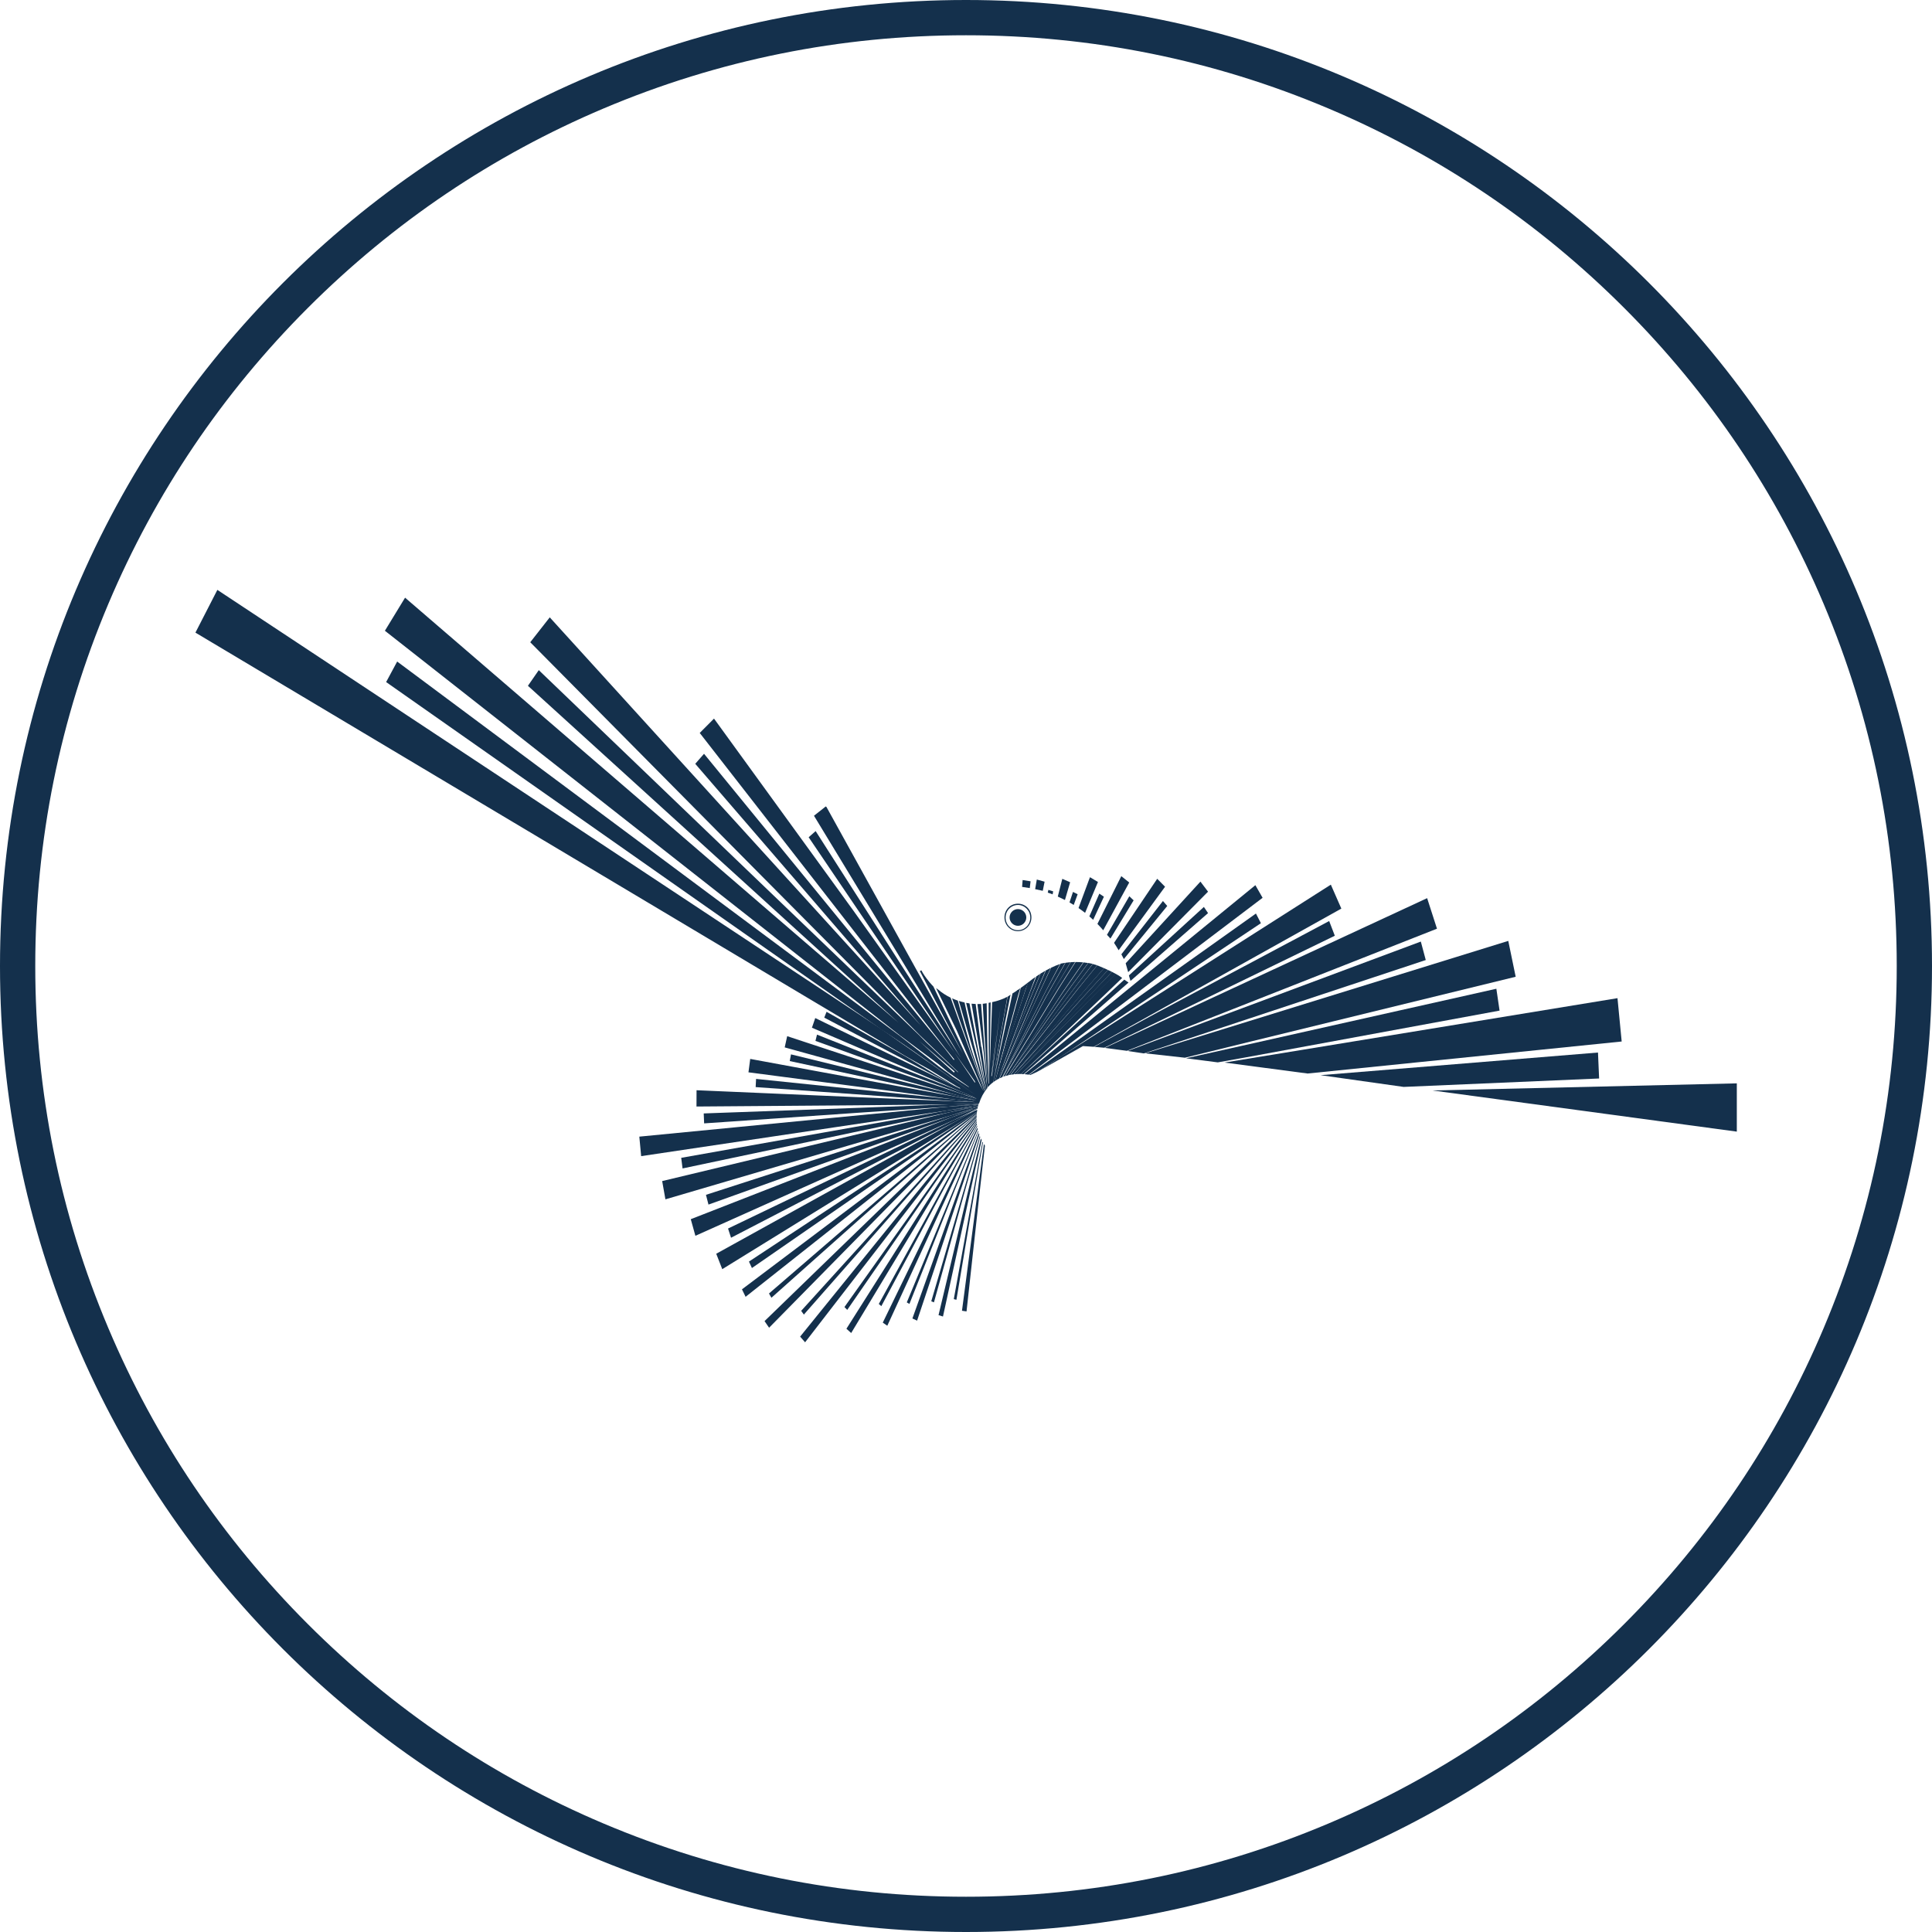
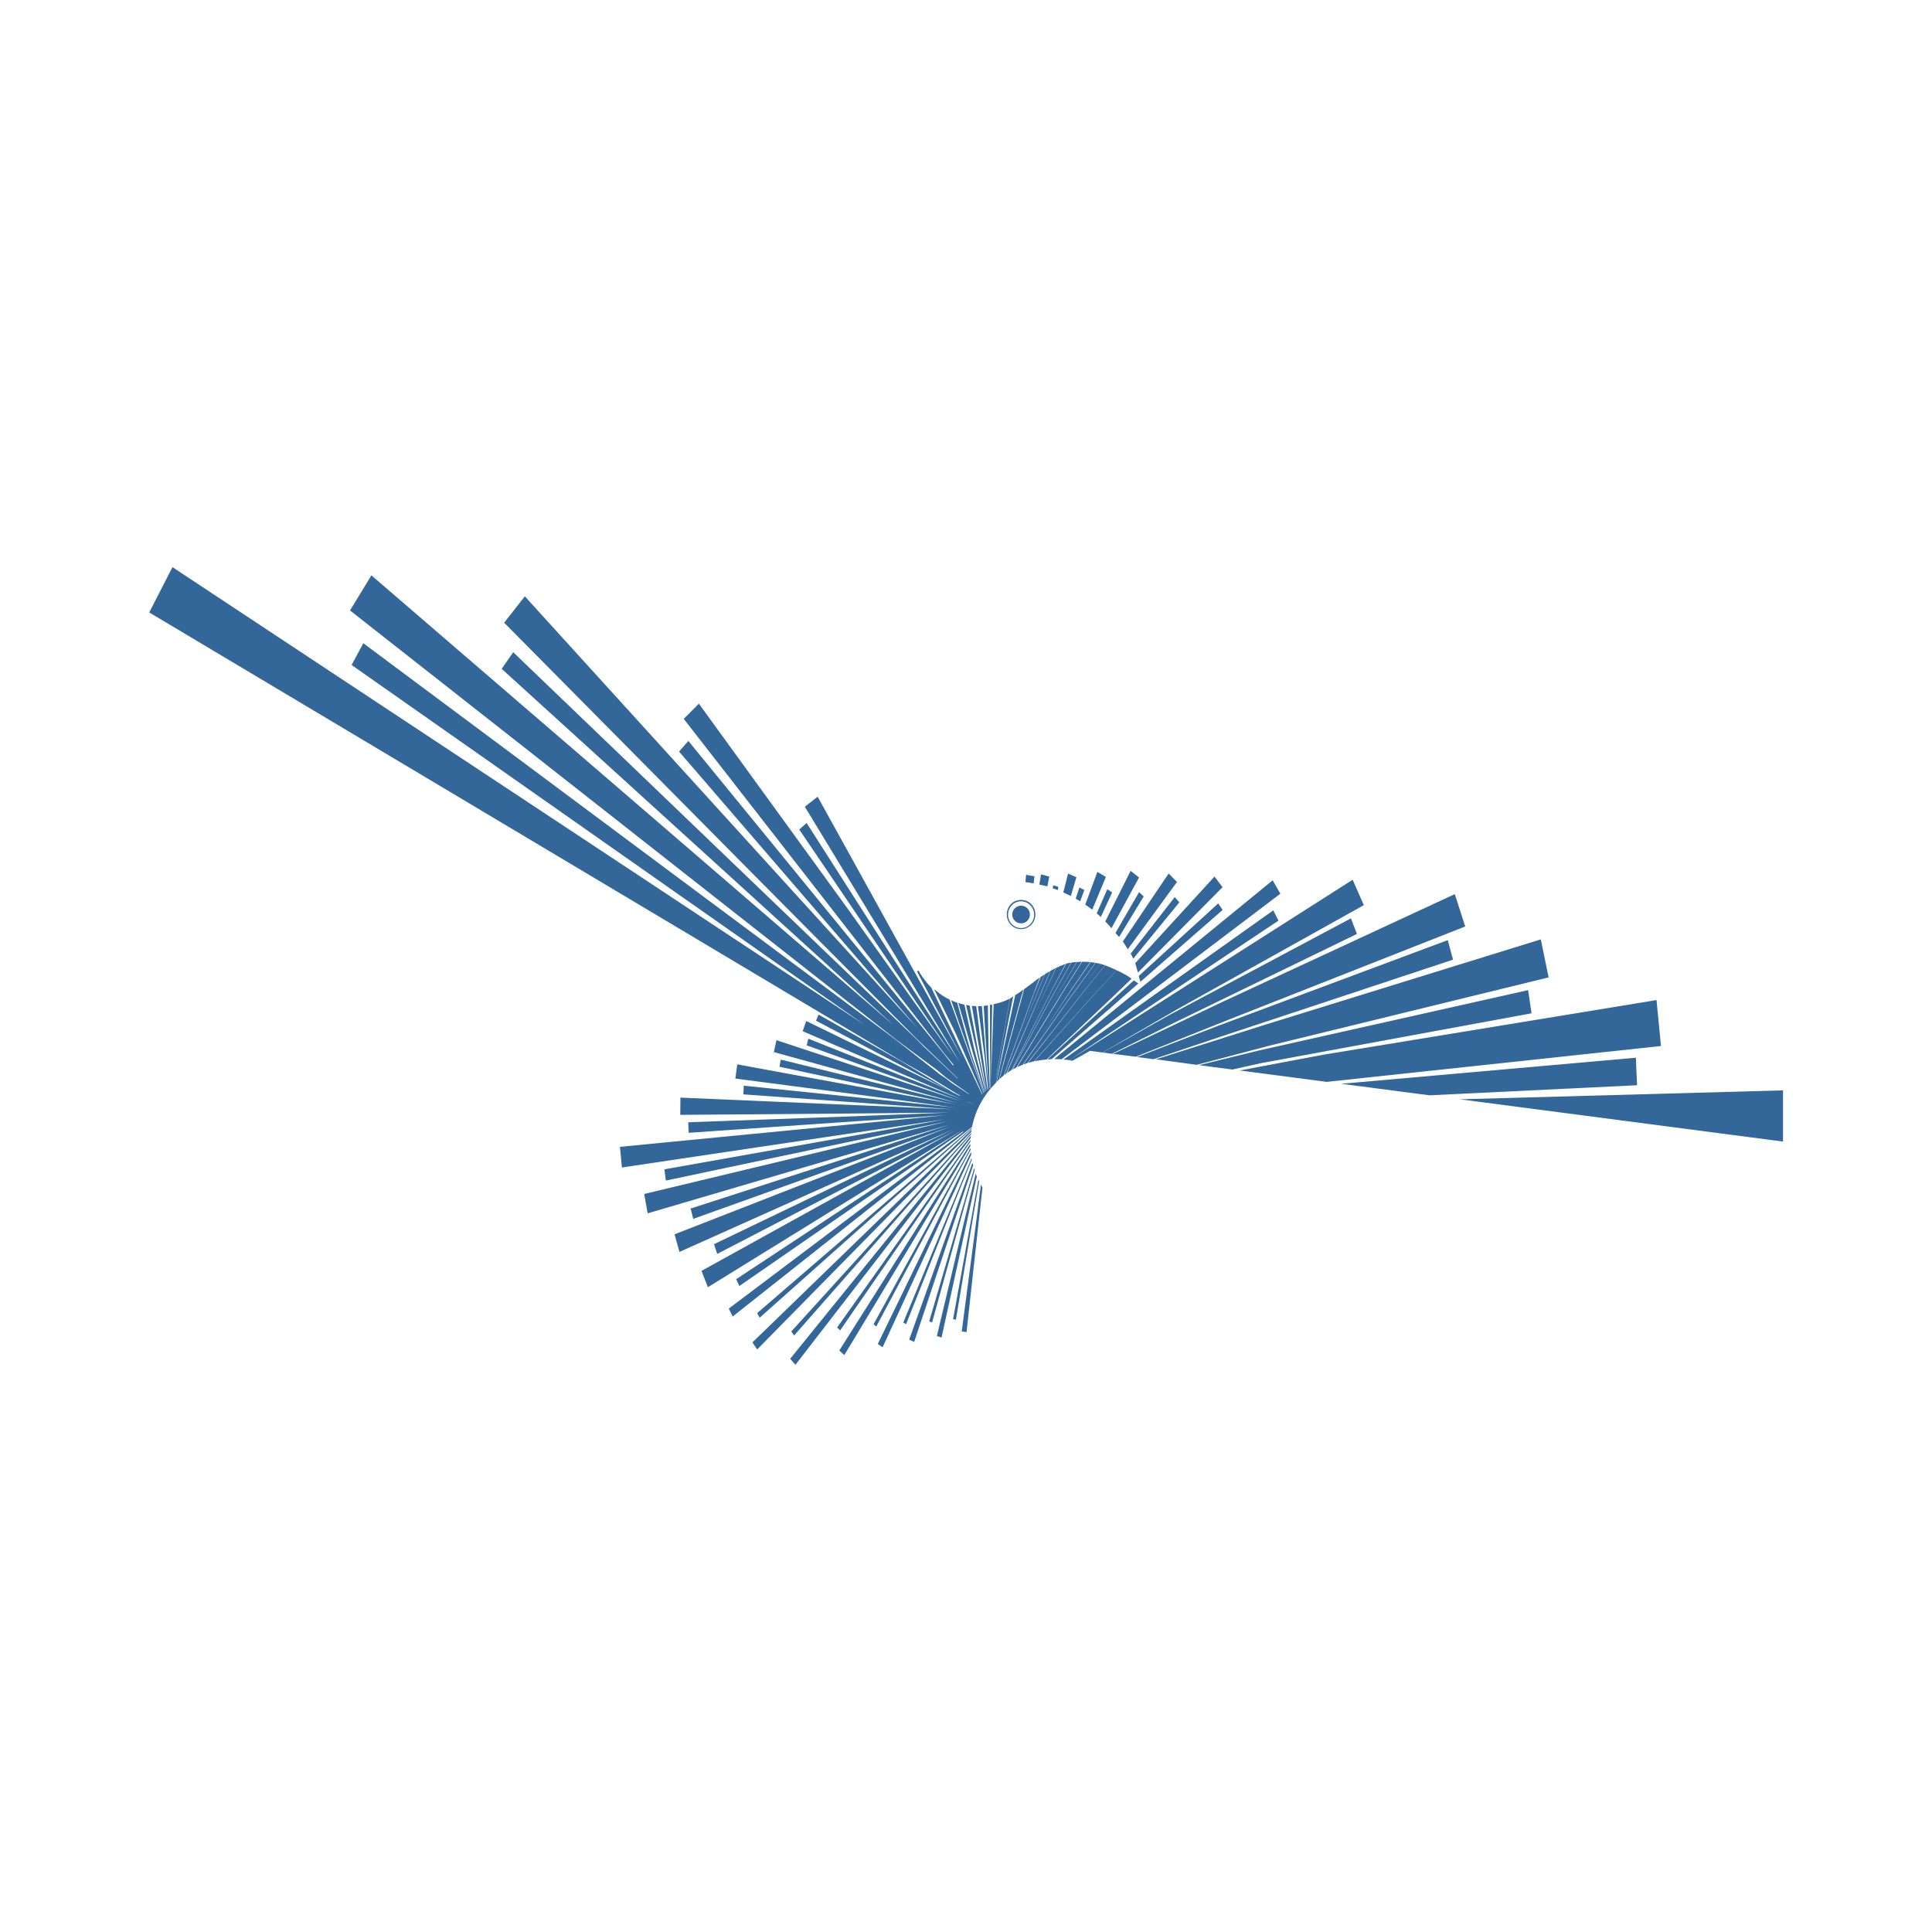
<svg xmlns="http://www.w3.org/2000/svg" id="Layer_2" data-name="Layer 2" viewBox="0 0 547.88 547.88">
  <g id="Layer_1-2" data-name="Layer 1">
-     <rect x="30.5" y="30.5" width="486.88" height="486.88" fill="none" />
-     <path d="M273.94,10c35.64,0,70.2,6.98,102.73,20.74,31.43,13.29,59.66,32.33,83.9,56.57,24.24,24.24,43.28,52.47,56.57,83.9,13.76,32.53,20.74,67.1,20.74,102.73s-6.98,70.2-20.74,102.73c-13.29,31.43-32.33,59.66-56.57,83.9-24.24,24.24-52.47,43.28-83.9,56.57-32.53,13.76-67.1,20.74-102.73,20.74s-70.2-6.98-102.73-20.74c-31.43-13.29-59.66-32.33-83.9-56.57-24.24-24.24-43.28-52.47-56.57-83.9-13.76-32.53-20.74-67.1-20.74-102.73s6.98-70.2,20.74-102.73c13.29-31.43,32.33-59.66,56.57-83.9,24.24-24.24,52.47-43.28,83.9-56.57,32.53-13.76,67.1-20.74,102.73-20.74h0ZM273.94,0C122.65,0,0,122.65,0,273.94s122.65,273.94,273.94,273.94,273.94-122.65,273.94-273.94S425.23,0,273.94,0h0Z" fill="#14304c" />
+     <circle cx="273.94" cy="273.94" r="273.94" fill="none" />
+     <circle cx="273.94" cy="273.94" r="273.94" fill="none" />
    <g>
-       <path d="M309.9,273.36l-7.74,10.18-15.75,21.27s.06,0,.08-.01l19.26-24.48,5.39-6.57c-.41-.13-.83-.26-1.24-.38Z" fill="#14304c" />
-       <path d="M313.07,274.55l-5.97,6.82-19.75,23.3s.07-.01.11-.02l19.14-21.3,7.61-8.28c-.38-.18-.76-.35-1.14-.52Z" fill="#14304c" />
-       <path d="M315.69,275.78c-.12-.06-.24-.12-.36-.18l-8.13,8.53-19.15,20.48s.06,0,.1,0l24.04-24.25,4.26-4.16c-.25-.14-.51-.28-.76-.41Z" fill="#14304c" />
-       <path d="M307.28,272.92l-5.74,8.3-15.74,23.73s.05-.02.08-.02l15.39-21.86,7.29-9.98c-.43-.07-.86-.12-1.29-.17Z" fill="#14304c" />
-       <path d="M279.02,324.44l-1.87,14.19-4.35,33.07,1.29.2,3.65-33.17,1.57-13.84c-.1-.15-.2-.3-.29-.45Z" fill="#14304c" />
-       <path d="M278.15,322.87l-3.86,15.92-8.14,34.16,1.26.39,7.53-34.4,3.44-15.63c-.07-.14-.15-.29-.22-.43Z" fill="#14304c" />
-       <path d="M277.56,321.29l-6.26,17.51-12.56,35.09,1.33.62,11.83-35.41,5.81-17.34c-.05-.16-.1-.31-.15-.47Z" fill="#14304c" />
-       <path d="M277.18,319.78l-9.37,19.28-17.47,36.01,1.28.89,16.81-36.53,8.84-19.2c-.03-.15-.06-.3-.09-.45Z" fill="#14304c" />
-       <path d="M277,318.48l-13.35,21.01-23.62,37.32,1.35,1.21,22.86-37.94,12.8-21.2c-.02-.13-.04-.27-.05-.4Z" fill="#14304c" />
-       <path d="M276.93,317.28l-18.59,22.92-31.44,38.84,1.41,1.61,30.67-39.69,17.96-23.24c0-.15-.02-.29-.02-.44Z" fill="#14304c" />
-       <path d="M277.21,314.26l-7.47,2.63-25.55,10-48.3,18.85,1.31,4.71,47.66-21.35,25.52-11.43,6.79-3.24c.01-.06.03-.12.04-.18Z" fill="#14304c" />
-       <path d="M277.33,313.71l-8.15,1.72-28.98,6.94-52.42,12.56.92,5.18,51.97-15.27,28.78-8.44,7.86-2.58s.01-.08.02-.12Z" fill="#14304c" />
-       <path d="M277.47,313.22l-8.96.64-32.1,3.11-55.11,5.36.52,5.53,54.82-8.17,31.78-4.74,9.03-1.64s.02-.06.03-.09Z" fill="#14304c" />
-       <path d="M292.02,251.83l.23-1.91-2.25-.36-.15,1.95c.73.09,1.45.2,2.17.33Z" fill="#14304c" />
-       <polygon points="295.71 252.62 296.23 250.03 294.02 249.42 293.55 252.15 295.71 252.62" fill="#14304c" />
-       <polygon points="302 255.22 303.47 250.19 301.25 249.22 299.97 254.25 302 255.22" fill="#14304c" />
-       <path d="M307.71,258.87l3.65-8.75-2.27-1.36-3.24,8.75c.64.43,1.26.89,1.87,1.36Z" fill="#14304c" />
-       <path d="M312.85,263.82l7.38-13.56-2.25-1.8-6.77,13.54c.57.58,1.12,1.19,1.65,1.81Z" fill="#14304c" />
-       <path d="M317.22,269.47l13.17-18.01-2.23-2.25-12.24,18.16c.49.8.89,1.34,1.3,2.1Z" fill="#14304c" />
-       <path d="M311.16,273.75l-5.2,6.37-19.31,24.66c.28-.05.56-.1.85-.13l19.63-23.26,5.95-6.83-1.92-.81Z" fill="#14304c" />
-       <path d="M317.73,276.97c-.44-.3-.9-.57-1.37-.83l-4.3,4.23-23.87,24.23c.28-.02.55-.04.83-.04.06,0,.12,0,.19,0,.06,0,.12,0,.19,0,.05,0,.1,0,.15,0l23.92-22.65,4.76-4.58c-.17-.13-.33-.25-.51-.37Z" fill="#14304c" />
-       <polygon points="319.93 275.69 342.58 252.86 340.42 250.01 319.22 273.17 319.93 275.69" fill="#14304c" />
-       <path d="M356,251.02l-37.85,30.93-27.67,22.66c.43.03.84.08,1.25.15l27.61-20.84,38.71-29.32-2.05-3.58Z" fill="#14304c" />
-       <polygon points="380.38 257.66 377.4 250.87 328.87 281.79 300.86 299.61 295.13 303.42 307.1 296.65 310.16 296.85 330.55 285.47 380.38 257.66" fill="#14304c" />
-       <polygon points="407.5 263.36 404.71 254.7 342.44 283.59 313.28 297.17 319.56 297.99 344 288.38 407.5 263.36" fill="#14304c" />
-       <polygon points="429.82 276.99 427.72 266.82 354.02 289.63 324.74 298.7 336.02 299.95 355.2 295.23 429.82 276.99" fill="#14304c" />
-       <polygon points="458.69 283.06 369.57 297.67 347.24 301.32 370.81 304.43 459.88 295.35 458.69 283.06" fill="#14304c" />
-       <path d="M278.6,323.77l-2.49,13.6-5.63,31.03.74.2,5.23-31.15,2.3-13.43c-.05-.08-.1-.16-.15-.25Z" fill="#14304c" />
-       <path d="M277.85,322.13l-4.48,15.2-9.28,31.69.76.3,8.86-31.84,4.26-15.03c-.04-.1-.08-.21-.12-.31Z" fill="#14304c" />
-       <path d="M277.37,320.65l-6.89,16.52-13.33,32.16.74.45,12.93-32.46,6.62-16.4c-.03-.09-.06-.18-.08-.27Z" fill="#14304c" />
-       <path d="M277.08,319.18l-9.85,17.8-18.02,32.8.72.62,17.69-33.17,9.5-17.77c-.02-.09-.02-.18-.04-.28Z" fill="#14304c" />
-       <path d="M276.96,317.93l-13.7,19.25-23.79,33.47.79.81,23.42-33.91,13.3-19.28c0-.12,0-.23-.01-.35Z" fill="#14304c" />
-       <path d="M276.93,316.84l-18.66,20.63-31.07,34.26.76,1.06,30.66-34.85,18.31-20.82c0-.1,0-.19,0-.29Z" fill="#14304c" />
-       <path d="M277.04,315.31l-3.85,2.37-21.59,14.21-39.21,25.87.84,1.83,38.82-26.85,24.98-17.25c0-.06.01-.12.02-.18Z" fill="#14304c" />
-       <polygon points="270.38 317.68 248.69 328.1 206.46 348.39 207.31 351 249.11 329.33 271.07 317.95 276.4 314.99 270.38 317.68" fill="#14304c" />
-       <polygon points="269.45 316.4 245.53 324.18 200.2 338.83 200.91 341.6 245.8 325.51 269.74 316.89 276.11 314.43 269.45 316.4" fill="#14304c" />
-       <polygon points="268.41 314.94 241.91 319.68 193.18 328.34 193.56 331.35 242.05 321.11 269.18 315.43 275.76 313.86 268.41 314.94" fill="#14304c" />
-       <polygon points="269.23 313.16 243.73 314.15 199.56 315.75 199.68 318.57 243.78 315.53 268.51 313.86 275.76 313.14 269.23 313.16" fill="#14304c" />
-       <polygon points="270.88 311.81 249.5 309.59 214.41 305.96 214.29 308.28 249.43 310.8 270.01 312.25 276.33 312.5 270.88 311.81" fill="#14304c" />
-       <polygon points="271.77 310.65 253.6 306.16 224.31 299 223.96 300.9 253.43 307.22 271.12 311 276.85 312.03 271.77 310.65" fill="#14304c" />
-       <polygon points="276.73 311.41 273.39 309.93 256.81 303.39 231.69 293.4 231.25 295.18 256.54 304.31 272.63 310.15 276.98 311.56 276.73 311.41" fill="#14304c" />
-       <polygon points="276.18 311.08 273.37 310.01 276.73 311.41 276.18 311.08" fill="#14304c" />
-       <polygon points="234.4 286.93 233.74 288.58 257.58 301.09 271.17 308.25 256.55 299.45 234.4 286.93" fill="#14304c" />
-       <polygon points="255.07 293.66 196.69 250.2 112.63 187.6 109.5 193.42 194.93 253.38 250.04 292.02 268.62 304.31 255.07 293.66" fill="#14304c" />
-       <polygon points="297.3 252.35 297.13 253.13 298.51 253.62 298.66 252.77 297.3 252.35" fill="#14304c" />
-       <path d="M304.49,256.62l1.11-3.03-1.32-.66-.99,2.98c.4.23.8.47,1.19.71Z" fill="#14304c" />
-       <path d="M310.01,260.83l3.04-6.54-1.3-.87-2.83,6.45c.37.32.73.64,1.09.97Z" fill="#14304c" />
-       <path d="M320.25,254.17l-6.33,10.92c.13.13.77.85.98,1.07l6.58-10.84-1.23-1.16Z" fill="#14304c" />
-       <path d="M308.61,273.09l-7.17,9.84-15.42,21.95c.17-.04.34-.07.52-.1l15.61-21.23,7.71-10.21c-.06-.02-.11-.03-.17-.05-.36-.08-.73-.15-1.09-.21Z" fill="#14304c" />
-       <path d="M314.21,275.06l-7.5,8.2-19.12,21.37c.19-.02.4-.02.6-.03l19.15-20.5,7.99-8.5c-.37-.18-.74-.36-1.12-.54Z" fill="#14304c" />
-       <polygon points="318.7 271.97 331.01 256.92 329.79 255.51 318 270.62 318.7 271.97" fill="#14304c" />
-       <path d="M318.84,277.8l-7.92,7.23-21.38,19.54c.25,0,.5.02.75.04l21.35-18.61,8.39-7.37-1.2-.82Z" fill="#14304c" />
-       <path d="M320.59,278.17l21.99-19.23-1.18-1.75-21.26,19.42c.17.54.27,1.05.45,1.56Z" fill="#14304c" />
-       <path d="M356.15,259.07l-37.88,26.93-26.41,18.79c.11.02.22.03.33.05l1.93-.89,6.72-4.28,18.23-12.19,38.5-25.68-1.41-2.74Z" fill="#14304c" />
-       <polygon points="294.13 303.91 295.12 303.4 300.87 299.35 294.13 303.91" fill="#14304c" />
-       <polygon points="378.53 265.36 376.93 261.19 328.6 286.91 310.28 296.87 313.15 297.12 329.46 289.21 378.53 265.36" fill="#14304c" />
-       <polygon points="404.32 272.25 402.92 267.01 341.62 289.88 319.76 298.04 324.37 298.73 342.38 292.77 404.32 272.25" fill="#14304c" />
-       <polygon points="425.25 286.59 424.34 280.39 352.37 296.53 336.33 300.11 345.34 301.27 352.86 299.93 425.25 286.59" fill="#14304c" />
-       <polygon points="453.16 298.48 374.48 304.9 398.05 308.23 453.48 305.84 453.16 298.48" fill="#14304c" />
-       <polygon points="492.53 320.91 492.53 307.22 406.25 309.24 492.53 320.91" fill="#14304c" />
-       <g>
-         <path d="M288.67,264.07c2.07,0,3.82-1.71,3.82-3.9s-1.66-3.9-3.82-3.9-3.82,1.71-3.82,3.9,1.71,3.9,3.82,3.9ZM288.67,256.63c1.92,0,3.5,1.59,3.5,3.58s-1.55,3.58-3.5,3.58-3.5-1.59-3.5-3.58,1.55-3.58,3.5-3.58Z" fill="#14304c" />
-         <path d="M288.67,262.54c1.3,0,2.37-1.07,2.37-2.37s-1.07-2.37-2.37-2.37-2.37,1.07-2.37,2.37,1.07,2.37,2.37,2.37Z" fill="#14304c" />
-       </g>
-       <path d="M285.02,282.98l-3.52,23.16,4.17-23.48c-.21.12-.43.22-.65.31Z" fill="#14304c" />
-       <path d="M282.57,306.26l8.22-25.57.79-2.1c-.36.28-.73.55-1.1.82l-1.12,3.43-6.8,23.43s0,0,0,0Z" fill="#14304c" />
-       <path d="M287.08,281.75l-5.33,24.46c1.77-8.14,3.59-16.28,5.33-24.46h0Z" fill="#14304c" />
-       <path d="M296.58,275.21l-3.31,7.73-9.7,22.78s.02,0,.03-.01l14.37-31.23c-.47.23-.94.48-1.39.73Z" fill="#14304c" />
-       <path d="M293.9,276.86l-1.73,4.32-9.02,24.76s.01,0,.02-.01l9.15-23.17,2.68-6.61c-.37.23-.74.47-1.09.71Z" fill="#14304c" />
-       <path d="M288.38,280.92l-6.22,25.49,6.57-24.24.6-1.93c-.31.23-.63.45-.95.67Z" fill="#14304c" />
-       <path d="M277.02,315.49l-25.86,19.44-40.75,30.7,1.03,2.12,40.25-31.86,25.28-20.04c.01-.12.03-.24.04-.37Z" fill="#14304c" />
-       <path d="M276.97,315.95l-22.6,19.55-36.3,31.31.69,1.21,35.91-31.99,22.3-19.87c0-.08,0-.15,0-.23Z" fill="#14304c" />
-       <path d="M276.96,316.26l-22.81,22.18-37.34,36.2,1.29,1.88,36.62-37.24,22.23-22.55c0-.15,0-.31.02-.46Z" fill="#14304c" />
-       <path d="M277.13,314.68l-.73.31-5.33,2.96-23.34,12.91-44.62,24.68,1.71,4.37,43.73-27,24.65-15.23h0s3.85-2.37,3.85-2.37c.03-.21.05-.42.08-.64Z" fill="#14304c" />
-       <path d="M277.57,312.88l-8.34.29,6.54-.03,1.78-.17s.02-.06.03-.1Z" fill="#14304c" />
-       <path d="M277.54,312.97l-1.7.16h-.07s-7.26.73-7.26.73l8.96-.65c.02-.08.05-.16.07-.24Z" fill="#14304c" />
-       <path d="M277.33,313.71c.03-.14.07-.27.11-.41l-9.03,1.64,7.36-1.08-6.59,1.58,8.15-1.72Z" fill="#14304c" />
-       <path d="M277.21,314.26c.03-.15.06-.29.09-.44l-7.86,2.58,6.66-1.98-6.37,2.47,7.47-2.63Z" fill="#14304c" />
-       <path d="M298.07,274.43l-2.77,5.96-11.81,25.38c.24-.12.49-.22.75-.32l12.27-24.32,4.08-7.76c-.85.3-1.69.66-2.52,1.06Z" fill="#14304c" />
-       <path d="M300.84,273.28s-.08.03-.11.04l-4.13,7.71-12.26,24.37s.03-.01.04-.02l12.18-22.6,5.51-9.75c-.34.05-.67.11-1.01.18-.07.02-.14.03-.22.05Z" fill="#14304c" />
-       <path d="M303.63,272.86l-6.18,10.34-.5.87.51-.9,6.1-10.31c-.47.04-.94.09-1.41.16l-5.45,9.64-12.2,22.67c.18-.07.35-.13.53-.19l1.05-1.85,14.08-23.05,4.74-7.44c-.42,0-.84.03-1.27.06Z" fill="#14304c" />
-       <path d="M305.01,272.81l-4.62,7.28-15.27,25.04c.26-.08.53-.15.81-.21l15.63-23.88,5.61-8.13c-.72-.07-1.44-.1-2.16-.1Z" fill="#14304c" />
-       <path d="M279.98,308.45c.65-.75,1.41-1.41,2.26-1.97l.03-.1,6.44-25.69c-.52.36-1.05.71-1.59,1.03l-5.26,24.47-.11.62s-.04-.02-.06-.02l.16-.73,4.73-24.03s0,0,0,0c-.25.24-.54.44-.85.62l-3.86,21.79,3.37-21.54c-.21.09-.41.18-.61.26-.19.08-.39.15-.58.23-.21.08-.42.16-.63.23-.21.07-.41.13-.62.2-.12.04-.25.07-.38.11-.32.09-.65.17-.99.24-.03,0-.06.01-.08.01l-.73,20.64.09-6.49.23-14.07c-.19.05-.39.09-.58.13l.03,13.94.04,8.79c0,.05-.02.11-.02.16-.03.03-.06.06-.09.09l-.31-9.7-.21-13.16c-.37.06-.75.12-1.12.15l.79,13.11.6,9.94-.79-9.37-1.07-13.64c-.35.02-.7.04-1.04.04l1.79,13.68,1.04,10.06ZM283.8,285.18l-2.5,19.96h-.1l2.6-19.96ZM282.5,292.29l-1.33,12.85h-.05l1.38-12.85Z" fill="#14304c" />
-       <path d="M295.07,276.1l-2.64,6.51-9.19,22.79,8.8-24.07,1.61-4.29c-.23.16-.46.32-.68.47-.5.4-.99.79-1.5,1.17l-.69,2.13-6.48,19.67,5.28-17.79.99-3.34c-.06.04-.12.09-.18.13-.31.22-.61.45-.92.67l-.6,2.27-6.62,24.03v.03c.35-.24.73-.46,1.13-.66l9.78-22.81,3.3-7.74c-.47.27-.94.54-1.39.82Z" fill="#14304c" />
-       <path d="M278.25,296.87h-.01s-1.56-12.16-1.56-12.16c-.39-.01-.78-.04-1.17-.08l2.16,12.42,2.03,11.72-.02.02-2.26-10.98h-.01s-2.48-13.26-2.48-13.26c-.32-.05-.63-.1-.95-.16l3.1,13.53,2.47,11-.04.04-3.45-13.25h.03s0-.03,0-.03h-.01s0,.02,0,.02l-2.55-11.42c-.55-.12-1.09-.27-1.62-.44l3.54,12.12,3.88,13.19-.03.03-4.03-12.14h.03s-.03-.06-.03-.06h-.01s0,0,0,0l-3.65-13.23c-.55-.19-1.09-.4-1.62-.64l4.94,14.05,4.21,11.92.07.2-.05.05-.06-.16-9.54-26.26c-1.26-.61-2.44-1.37-3.5-2.27-.22-.15-.43-.29-.6-.43l5.83,11.96,7.24,16.44.36.75s-.02-.03-.04-.04l-.79-1.43-13.37-28.14c-.32-.32-.67-.72-1.03-1.14-.08-.09-.16-.19-.23-.28-.84-1.02-1.67-2.2-2.14-3.16l-.44.21,9.82,18.81,2.44,4.68-15.47-27.92-23.27-42.11-.2-.15-3.34,2.64,24.93,41.07,16.76,27.65-1.62-2.53.59.96-15.36-23.96-24.83-38.84-1.98,1.75,25.74,38.01,15.65,23.08-28.72-40.3-39.51-54.44-4.05,4.07,41.12,52.82,28.45,36.55,2.63,3.22s-.02.02-.03.03l-.13.13-2.51-3.24-27.57-33.76-40.74-49.84-2.49,2.84,41.85,48.53,22.14,25.71-42.76-47.01-62.49-68.76-5.53,7.06,64.96,65.6,45.39,45.73,10.99,10.55s-.05.03-.08.05l-.05-.05-8.97-8.48-1.91-1.94-43.93-42.15-63.98-61.4-3.08,4.44,65.36,59.4,39.68,36.1-56.86-49-83.02-71.49-5.72,9.38,85.57,67.25,60.44,47.49,11.01,8.19,2.53,2.11,6.04,4.29v.1l-4.66-3.04-1.36-1.08-18.57-12.39,24.64,17.44s.02.03.04.04l-24.73-17.33-83.29-55.11-105.17-69.55-6.22,12.12,175.15,104.49,26.06,15.52,1.39.79,5.6,3.13,7.64,4.7,1.06.56s-.07.08-.1.12l-.21-.12-15.5-7.55-25.32-12.34-.94,2.74,25.77,11.06,17.45,7.48,2.48,1.01.3.17h.01s.54.33.54.33l.06.03-.07-.03.18.1-2.68-.83-1.58-.56-19.69-6.54-29.79-9.82-.7,3.18,30.06,8.32,19.25,5.36,5.26,1.29s0,0,0,0l-5.27-1.24,5.1,1.34.11.02s0,0,0,0h-.03s-.07-.03-.07-.03l-4.36-.76-1.37-.29-22.7-4.15-35.76-6.59-.5,3.8,36.04,4.72,22.68,3.03,6.1.61h0s-6.11-.58-6.11-.58l5.46.66.73.03s0,0,0,0l-.68-.02h-.06s-5.75-.22-5.75-.22l-.57-.04-27.74-1.18-44.82-1.93-.02,4.62,44.8-.34,27-.25,8.34-.29c.49-1.59,1.27-3.08,2.35-4.35l-1.66-11.66ZM270.56,304.19l-9.89-8.97,10.07,8.67c-.11.05-.19.17-.18.29ZM270.68,298.51l5.62,7.9.29.48c-.06.02-.11.05-.16.09l-5.75-8.47ZM274.83,309.26s.03.01.05.02l1.97,1.4.03.02-2.05-1.44Z" fill="#14304c" />
+       <path d="M289.56,263.48c2.2,0,4.05-1.81,4.05-4.14s-1.76-4.14-4.05-4.14-4.05,1.81-4.05,4.14,1.81,4.14,4.05,4.14ZM289.56,255.59c2.03,0,3.7,1.69,3.7,3.8s-1.64,3.79-3.7,3.79-3.7-1.69-3.7-3.79,1.64-3.8,3.7-3.8Z" fill="#369" />
+       <path d="M289.56,261.85c1.38,0,2.51-1.13,2.51-2.51s-1.13-2.51-2.51-2.51-2.51,1.13-2.51,2.51,1.13,2.51,2.51,2.51Z" fill="#369" />
+       <path d="M293.35,248.48l-2.38-.39-.16,2.07c.77.09,1.54.21,2.3.35l.25-2.03Z" fill="#369" />
+       <polygon points="297.56 248.59 295.23 247.95 294.73 250.85 297.01 251.35 297.56 248.59" fill="#369" />
+       <polygon points="305.24 248.77 302.89 247.74 301.53 253.07 303.68 254.1 305.24 248.77" fill="#369" />
+       <path d="M313.61,248.69l-2.41-1.44-3.44,9.28c.67.46,1.33.94,1.98,1.44l3.87-9.28Z" fill="#369" />
+       <path d="M315.19,263.22l7.82-14.37-2.39-1.9-7.18,14.35c.6.62,1.18,1.26,1.74,1.92Z" fill="#369" />
+       <polygon points="300.14 251.5 298.7 251.06 298.52 251.89 299.98 252.4 300.14 251.5" fill="#369" />
+       <path d="M306.32,255.59l1.18-3.21-1.4-.7-1.05,3.16c.43.24.85.49,1.27.75Z" fill="#369" />
+       <path d="M312.17,260.04l3.22-6.94-1.38-.93-3,6.84c.39.33.78.68,1.15,1.03Z" fill="#369" />
+       <path d="M317.36,265.7l6.97-11.48-1.3-1.23-6.71,11.58c.13.14.82.9,1.04,1.14Z" fill="#369" />
+       <polygon points="413.98 311.74 505.63 323.73 505.63 309.21 413.98 311.74" fill="#369" />
+       <path d="M333.77,250.11l-2.37-2.39-12.97,19.25c.52.85.94,1.42,1.38,2.23l13.96-19.09Z" fill="#369" />
+       <polygon points="322.69 275.8 346.69 251.59 344.41 248.58 321.94 273.12 322.69 275.8" fill="#369" />
+       <path d="M309.09,298.01l3.58.47,21.27-12.33,52.82-29.47-3.17-7.2-51.43,32.77-28.72,18.27,18.31-12.25,40.81-27.21-1.49-2.9-40.15,28.55-19.32,13.74c.89.09,1.79.11,2.64.3l4.85-2.74Z" fill="#369" />
+       <path d="M304.11,300.83l.13-.08c-.85-.18-1.76-.21-2.64-.3h-.01c.87.09,1.71.21,2.52.37Z" fill="#369" />
+       <polygon points="315.64 298.87 322.12 299.66 348.2 289.25 415.51 262.73 412.55 253.55 346.55 284.17 315.64 298.87" fill="#369" />
+       <polygon points="439.16 277.17 436.94 266.39 358.82 290.57 327.8 300.4 339.35 301.97 360.07 296.51 439.16 277.17" fill="#369" />
+       <polygon points="469.76 283.6 375.3 299.09 351.55 303.57 376.23 306.8 471.02 296.63 469.76 283.6" fill="#369" />
+       <polygon points="320.64 270.42 321.38 271.85 334.43 255.9 333.14 254.4 320.64 270.42" fill="#369" />
+       <path d="M322.92,276.77c.19.57.29,1.11.48,1.65l23.31-20.38-1.25-1.85-22.53,20.58Z" fill="#369" />
+       <polygon points="383.1 260.43 331.88 287.69 312.68 298.48 315.35 298.83 332.79 290.13 384.8 264.85 383.1 260.43" fill="#369" />
+       <polygon points="412.05 272.14 410.56 266.6 345.59 290.84 322.45 299.76 327.11 300.37 346.4 293.9 412.05 272.14" fill="#369" />
+       <polygon points="434.32 287.35 433.35 280.78 357.07 297.88 340.01 302.06 349.48 303.3 357.6 301.49 434.32 287.35" fill="#369" />
+       <polygon points="380.35 307.34 405.35 310.61 464.24 307.75 463.9 299.95 380.35 307.34" fill="#369" />
+       <path d="M301.02,300.4l21.03-15.88,41.03-31.08-2.17-3.8-40.11,32.79-21.74,17.81c.06,0,.12-.02.18-.02.61,0,1.18.14,1.78.18Z" fill="#369" />
+       <path d="M298.99,300.34c.68,0,1.33.05,1.98.1l.05-.04c-.6-.04-1.17-.18-1.78-.18-.06,0-.12.02-.18.02l-.13.1s.04,0,.06,0Z" fill="#369" />
+       <path d="M313.91,286.71l8.89-7.82-1.27-.87-8.39,7.66-16.13,14.74s.1,0,.15,0c.38-.03.76-.1,1.14-.12l15.6-13.6Z" fill="#369" />
+       <path d="M298.31,300.31c-.39.02-.76.08-1.14.12.35-.02.71-.04,1.07-.05l.07-.06Z" fill="#369" />
+       <path d="M273.34,341.12l-9.83,33.59.81.31,9.39-33.75,2.7-9.52c-.05-.17-.1-.33-.15-.5l-2.91,9.86Z" fill="#369" />
+       <path d="M296.78,300.45l19.07-18.05,5.05-4.85c-.18-.13-.35-.27-.54-.4-.44-.3-.9-.57-1.36-.82h0s-.05-.03-.07-.04c0,0-.01,0-.02-.01h0c-.24-.13-.48-.26-.72-.39-.13-.06-.25-.13-.38-.19-.39-.2-.79-.39-1.18-.57l-7.95,8.69-15.31,17.11c.18-.04.37-.04.55-.08.77-.17,1.57-.24,2.37-.34.17-.02.32-.06.49-.07Z" fill="#369" />
+       <path d="M293.92,300.85c.77-.15,1.56-.26,2.37-.34-.8.1-1.6.16-2.37.34Z" fill="#369" />
+       <path d="M290.16,301.9c.38-.14.76-.3,1.16-.42l16.35-20.78,5.72-6.97c-.44-.14-.88-.27-1.32-.4l-5.98,7.86,5.95-7.87-.18-.05c-.38-.08-.77-.16-1.16-.22l-7.6,10.43-12.94,18.42Z" fill="#369" />
+       <path d="M315.42,274.58h0s0,0,0,0l-2.02-.85-5.51,6.75-16.4,20.95c.57-.17,1.15-.33,1.75-.46l15.33-17.06,8.07-8.78c-.4-.19-.8-.36-1.19-.54h-.01Z" fill="#369" />
+       <path d="M288.47,302.6c.49-.23,1-.44,1.52-.64l12.92-18.35,7.73-10.58c-.45-.07-.91-.13-1.36-.18l-6.08,8.79-7.93,11.95,7.95-12.14,5.94-8.62c-.76-.07-1.52-.11-2.29-.1l-4.9,7.72-13.51,22.15Z" fill="#369" />
+       <path d="M286.91,303.42c.08-.05.16-.08.24-.13l10.76-19.97,5.84-10.33c-.36.05-.71.11-1.07.19-.08.02-.15.04-.23.05-.04.01-.08.03-.12.04l-4.37,8.18-11.05,21.96Z" fill="#369" />
+       <path d="M275.09,329.43l-4.81,11.54-14.13,34.08.79.48,13.7-34.4,4.6-11.4.33-.81c-.03-.17-.02-.35-.05-.53l-.43,1.04Z" fill="#369" />
+       <path d="M287.29,303.22c.31-.17.62-.34.94-.49l13.5-22.1,5.02-7.89c-.45,0-.89.03-1.34.06l-6.56,10.96-.53.92.54-.96,6.47-10.93c-.5.04-1,.1-1.5.17l-5.78,10.22-10.78,20.02Z" fill="#369" />
+       <path d="M285.57,304.3c.4-.28.8-.57,1.23-.82l11.06-21.92,4.32-8.22c-.9.32-1.79.7-2.67,1.12l-2.94,6.31-3.91,8.4,6.75-14.67c-.5.24-.99.51-1.48.77l-3.5,8.2-8.87,20.82Z" fill="#369" />
+       <path d="M284.92,304.51l-.14.34c.19-.14.39-.27.58-.41l8.96-20.88,3.5-8.2c-.5.28-.99.58-1.48.88l-2.8,6.9-2.99,7.42,2.86-7.25,2.84-7.01c-.39.25-.78.5-1.16.75l-1.84,4.58-8.34,22.89Z" fill="#369" />
+       <path d="M274.52,328.39l-7.07,14.56-18.52,38.17,1.36.94,17.81-38.72,6.67-14.49.65-1.41c-.03-.25-.05-.5-.08-.76l-.83,1.7Z" fill="#369" />
+       <path d="M275.57,330.31l-4.42,12.38-13.32,37.2,1.41.65,12.53-37.54,4.12-12.28.1-.29c-.06-.23-.16-.45-.21-.69l-.2.57Z" fill="#369" />
+       <path d="M274.31,342.67l-8.63,36.21,1.33.42,7.98-36.47,2.01-9.13c-.12-.29-.17-.62-.29-.92l-2.4,9.9Z" fill="#369" />
+       <path d="M277.34,342.51l-4.61,35.05,1.36.21,3.87-35.15.65-5.75c-.08-.19-.15-.39-.23-.58-.07-.11-.12-.23-.19-.34l-.87,6.57Z" fill="#369" />
+       <path d="M278.21,335.94c.06.11.12.23.19.34-.06-.15-.12-.29-.17-.44v.1Z" fill="#369" />
+       <path d="M276.24,341.18l-5.96,32.88.79.21,5.54-33.02,1.08-6.28c-.07-.14-.16-.27-.23-.42l-1.21,6.62Z" fill="#369" />
+       <path d="M283.33,306.07l.79-3.13,5.49-20.27.64-2.04c-.25.18-.5.35-.75.53-.52.36-1.05.71-1.59,1.03l-5.28,24.59c.23-.24.46-.48.71-.7Z" fill="#369" />
+       <path d="M283.41,306.01c.4-.36.81-.71,1.24-1.05l8.48-23.2,1.71-4.55c-.24.17-.49.34-.72.5-.51.4-1.02.81-1.54,1.2-.36.27-.72.54-1.09.81-.04.03-.08.06-.11.08-.32.24-.65.48-.97.71l-.64,2.41-6.36,23.08Z" fill="#369" />
+       <path d="M272.99,322.07l-19.8,17.12-38.48,33.19.73,1.29,38.06-33.9,19.47-17.34,2.57-2.29c.02-.1.01-.2.03-.3l-2.58,2.23Z" fill="#369" />
+       <path d="M274.14,327.55l-7.31,13.21-19.1,34.77.76.65,18.75-35.16,7.01-13.12,1.03-1.87c-.01-.16-.04-.31-.05-.47l-1.1,1.98Z" fill="#369" />
+       <path d="M273.51,325.66l-10.89,15.3-25.22,35.47.83.86,24.83-35.94,10.57-15.33,1.54-2.23c0-.19.05-.37.06-.56l-1.72,2.41Z" fill="#369" />
+       <path d="M273.28,324.6l-15.87,19.56-33.33,41.17,1.49,1.7,32.51-42.06,15.27-19.76,1.91-2.47c.02-.23.05-.46.07-.69l-2.07,2.55Z" fill="#369" />
+       <path d="M273.16,323.78l-15.83,17.5-32.94,36.31.81,1.13,32.49-36.94,15.52-17.64,2.17-2.47c.02-.13.02-.26.04-.4l-2.26,2.5Z" fill="#369" />
+       <path d="M282.28,307.21c.1-.11.17-.24.27-.35l.46-2.34c1.62-7.43,3.27-14.85,4.86-22.31h0l-4.82,22.12,4.29-21.82s0,0,0,0c-.26.26-.57.47-.9.65l-4.09,23.1.37-2.4,3.67-20.68c-.2.11-.41.21-.62.3-.17.08-.34.15-.51.22-.21.08-.41.16-.61.24-.22.08-.45.17-.67.24-.22.07-.44.14-.66.21-.13.04-.26.08-.4.11-.34.09-.69.18-1.05.25-.03,0-.06,0-.09.01l-.77,21.87.1-6.87.25-14.91c-.21.05-.41.1-.62.14l.03,14.77.04,8.77h-.01s-.08.06-.13.09l-.31-9.57-.22-13.95c-.4.07-.79.12-1.19.16l.84,13.9.58,9.64s-.01,0-.02.01l-.76-9.05-1.14-14.46c-.37.03-.74.04-1.11.04l1.9,14.5.94,9.07s-.09.05-.13.08l-1.54-10.77h-.02s-1.65-12.89-1.65-12.89c-.42-.01-.83-.04-1.24-.09l2.28,13.16,1.86,10.78s-.05.03-.07.04l-2.06-10.01h-.01s-2.63-14.05-2.63-14.05c-.34-.05-.67-.11-1.01-.17l3.29,14.34,2.25,10.04s-.06.06-.1.09l-3.24-12.46h.03s0-.03,0-.03h-.01s0,.03,0,.03l-2.7-12.1c-.58-.13-1.15-.28-1.72-.47l3.75,12.85,3.65,12.42s-.05.05-.08.07l-3.77-11.34h.03s-.03-.07-.03-.07h-.01s0,0,0,0l-3.86-14.02c-.58-.2-1.16-.42-1.72-.68l5.23,14.89,4.01,11.34s-.04.04-.07.06l-9.62-26.5c-1.34-.65-2.59-1.45-3.71-2.41-.24-.16-.45-.31-.63-.46l6.18,12.68,7.48,16.99s-.05.06-.07.09l-.23-.42-14.18-29.82c-.34-.34-.71-.76-1.09-1.21-.09-.1-.17-.2-.25-.3-.89-1.08-1.77-2.33-2.27-3.35l-.46.22,10.41,19.94,2.59,4.96-16.39-29.59-24.66-44.63-.21-.16-3.54,2.8,26.43,43.53,17.76,29.31-1.72-2.69.62,1.02-16.28-25.4-26.31-41.17-2.09,1.85,27.28,40.28,16.59,24.46-30.45-42.72-41.88-57.7-4.29,4.31,43.59,55.98,30.16,38.74,2.79,3.42s-.02.02-.03.03l-.14.14-2.66-3.43-29.22-35.79-43.18-52.83-2.64,3.01,44.35,51.44,23.47,27.25-45.32-49.83-66.24-72.88-5.86,7.48,68.86,69.53,48.11,48.47,11.64,11.18s-.06.03-.08.05l-.05-.06-9.51-8.99-2.03-2.05-46.56-44.68-67.81-65.08-3.27,4.71,69.28,62.96,42.05,38.26-60.27-51.94-88-75.78-6.07,9.94,90.69,71.28,64.06,50.33,11.67,8.68,2.68,2.24,6.4,4.55v.1l-4.94-3.22-1.44-1.15-1.79-1.2-12.59-9.89-61.88-46.06-89.09-66.36-3.32,6.17,90.56,63.56,55.02,38.58-84.91-56.17-111.47-73.72-6.59,12.85,185.65,110.75,27.63,16.46,1.47.84,5.94,3.32,8.1,4.98,1.12.6s-.07.08-.11.13l-.22-.13-1.53-.75-14.79-8.9-23.47-13.27-.7,1.75,25.27,13.26,12.36,6.51-13.57-6.61-26.84-13.08-1,2.9,27.31,11.72,18.49,7.93,2.63,1.07.13.07-1.3-.5-1.45-.65-17.58-6.93-26.63-10.6-.47,1.89,26.81,9.68,17.06,6.2-20.87-6.93-31.57-10.41-.74,3.37,31.87,8.81,20.4,5.68-19.25-4.76-31.05-7.59-.37,2.02,31.23,6.7,18.75,4-24.06-4.4-37.9-6.98-.53,4.03,38.2,5,24.04,3.22-22.65-2.36-37.2-3.84-.13,2.46,37.25,2.67,21.81,1.54-29.4-1.25-47.51-2.04-.03,4.89,47.48-.37,28.61-.27-27.02,1.05-46.82,1.7.13,2.98,46.74-3.22,26.2-1.77-34.01,3.29-58.42,5.68.55,5.86,58.1-8.66,33.69-5.02-28.09,5.02-51.64,9.18.4,3.19,51.4-10.86,28.74-6.01-30.71,7.35-55.56,13.32.97,5.49,55.09-16.19,30.5-8.94-25.35,8.24-48.06,15.53.76,2.93,47.58-17.06,25.37-9.13-27.07,10.59-51.19,19.98,1.39,4.99,50.52-22.63,27.04-12.11-22.99,11.04-44.76,21.5.89,2.77,44.31-22.97,23.28-12.06-24.74,13.68-47.3,26.16,1.81,4.63,46.35-28.62,26.08-16.11h0s-22.84,15.03-22.84,15.03l-41.56,27.42.89,1.94,41.15-28.46,22.33-15.43c0,.09-.01.18-.02.27l-23.26,17.48-43.19,32.54,1.1,2.25,42.66-33.77,22.65-17.96,2.57-2.04c.96-4.81,3.34-9.09,6.69-12.41Z" fill="#369" />
+       <path d="M273.02,322.8l-20.07,19.51-39.58,38.37,1.36,1.99,38.82-39.48,19.54-19.83,2.35-2.38c.03-.2.03-.4.06-.6l-2.49,2.42Z" fill="#369" />
+       <path d="M273.79,326.5l-10.75,16.93-25.04,39.55,1.44,1.29,24.23-40.21,10.3-17.05,1.22-2.02c0-.2-.06-.38-.06-.58l-1.33,2.1Z" fill="#369" />
    </g>
  </g>
</svg>
